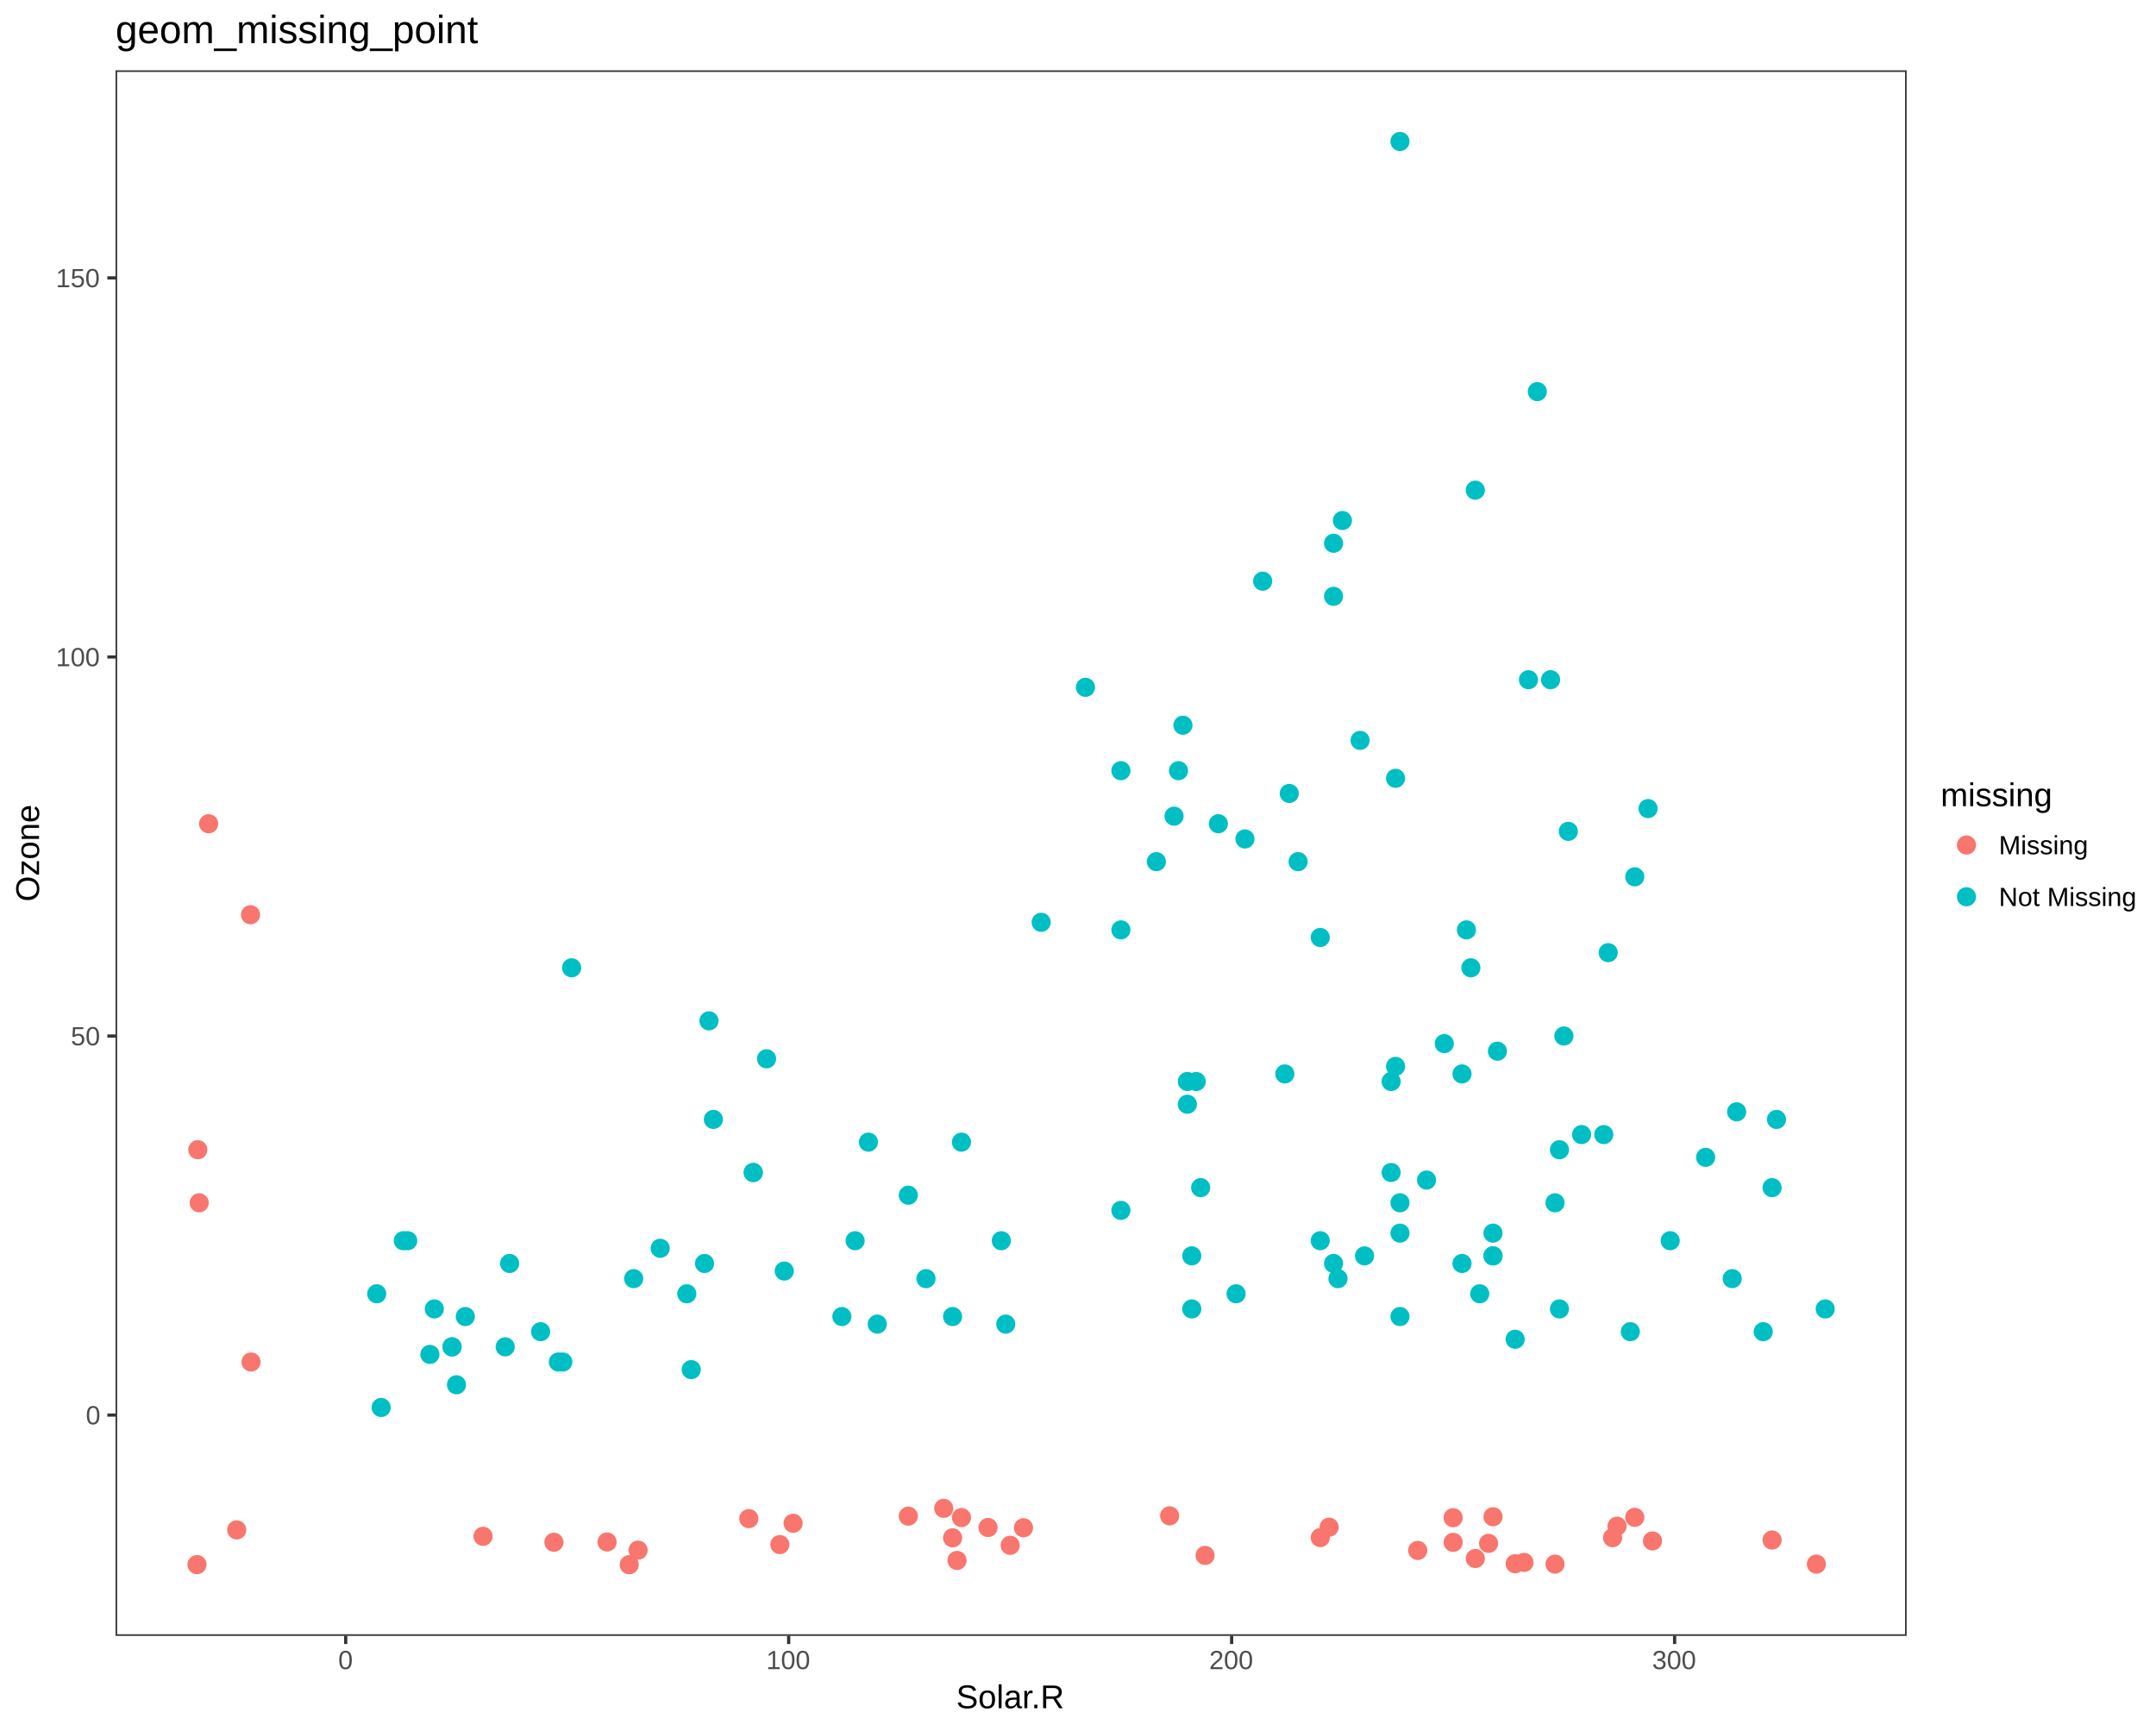
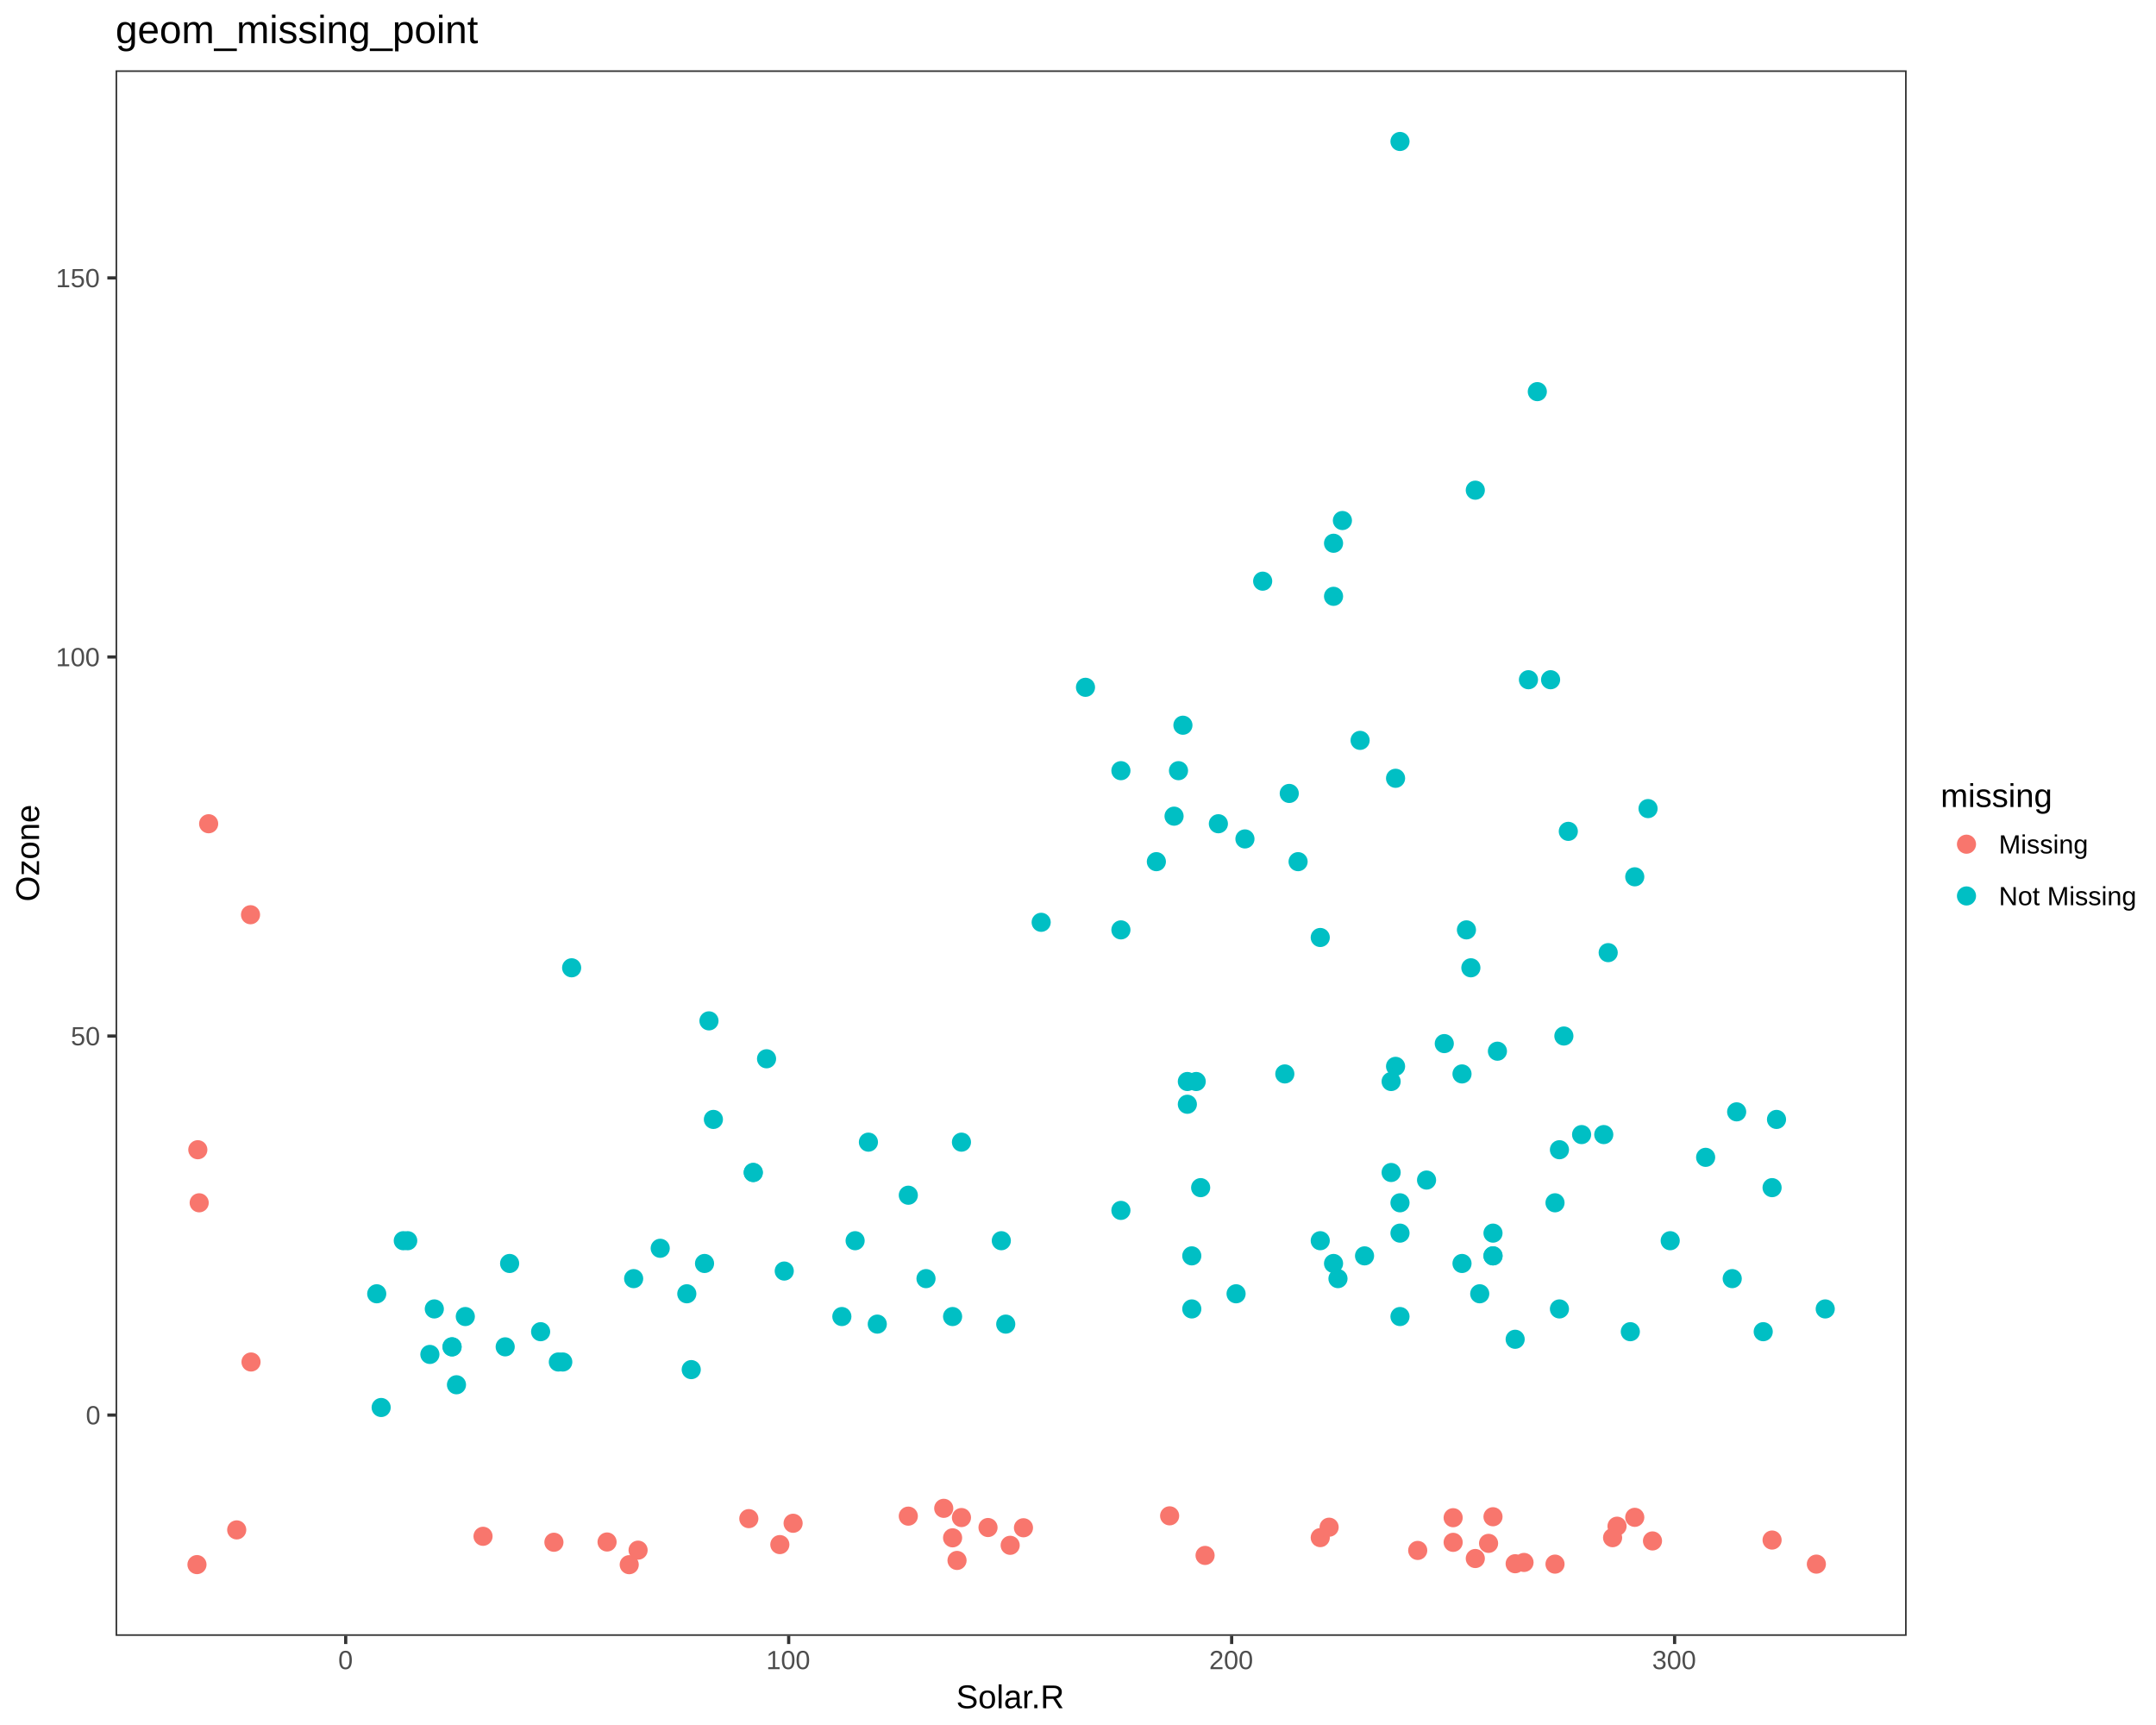
<svg xmlns="http://www.w3.org/2000/svg" viewBox="0 0 720.00 576.00">
  <defs>
    <style type="text/css">
    line, polyline, path, rect, circle {
      fill: none;
      stroke: #000000;
      stroke-linecap: round;
      stroke-linejoin: round;
      stroke-miterlimit: 10.00;
    }
  </style>
  </defs>
  <rect width="100%" height="100%" style="stroke: none; fill: #FFFFFF;" />
  <rect x="0.00" y="0.00" width="720.00" height="576.00" style="stroke-width: 1.07; stroke: #FFFFFF; fill: #FFFFFF;" />
  <defs>
    <clipPath id="cpMzguNTk0fDYzNi43Mjl8NTQ2LjIzNXwyMy40NzY3">
      <rect x="38.59" y="23.48" width="598.14" height="522.76" />
    </clipPath>
  </defs>
  <rect x="38.59" y="23.48" width="598.14" height="522.76" style="stroke-width: 1.07; stroke: none; fill: #FFFFFF;" clip-path="url(#cpMzguNTk0fDYzNi43Mjl8NTQ2LjIzNXwyMy40NzY3)" />
  <circle cx="396.52" cy="368.73" r="1.60pt" style="stroke-width: 2.13; stroke: #00BFC4; fill: #00BFC4;" clip-path="url(#cpMzguNTk0fDYzNi43Mjl8NTQ2LjIzNXwyMy40NzY3)" />
  <circle cx="290.01" cy="381.38" r="1.60pt" style="stroke-width: 2.13; stroke: #00BFC4; fill: #00BFC4;" clip-path="url(#cpMzguNTk0fDYzNi43Mjl8NTQ2LjIzNXwyMy40NzY3)" />
  <circle cx="335.87" cy="442.14" r="1.60pt" style="stroke-width: 2.13; stroke: #00BFC4; fill: #00BFC4;" clip-path="url(#cpMzguNTk0fDYzNi43Mjl8NTQ2LjIzNXwyMy40NzY3)" />
  <circle cx="578.48" cy="426.95" r="1.60pt" style="stroke-width: 2.13; stroke: #00BFC4; fill: #00BFC4;" clip-path="url(#cpMzguNTk0fDYzNi43Mjl8NTQ2LjIzNXwyMy40NzY3)" />
  <circle cx="65.78" cy="522.44" r="1.60pt" style="stroke-width: 2.13; stroke: #F8766D; fill: #F8766D;" clip-path="url(#cpMzguNTk0fDYzNi43Mjl8NTQ2LjIzNXwyMy40NzY3)" />
  <circle cx="66.52" cy="401.63" r="1.60pt" style="stroke-width: 2.13; stroke: #F8766D; fill: #F8766D;" clip-path="url(#cpMzguNTk0fDYzNi43Mjl8NTQ2LjIzNXwyMy40NzY3)" />
  <circle cx="557.77" cy="414.29" r="1.60pt" style="stroke-width: 2.13; stroke: #00BFC4; fill: #00BFC4;" clip-path="url(#cpMzguNTk0fDYzNi43Mjl8NTQ2LjIzNXwyMy40NzY3)" />
  <circle cx="261.90" cy="424.42" r="1.60pt" style="stroke-width: 2.13; stroke: #00BFC4; fill: #00BFC4;" clip-path="url(#cpMzguNTk0fDYzNi43Mjl8NTQ2LjIzNXwyMy40NzY3)" />
  <circle cx="143.56" cy="452.26" r="1.60pt" style="stroke-width: 2.13; stroke: #00BFC4; fill: #00BFC4;" clip-path="url(#cpMzguNTk0fDYzNi43Mjl8NTQ2LjIzNXwyMy40NzY3)" />
  <circle cx="402.44" cy="519.38" r="1.60pt" style="stroke-width: 2.13; stroke: #F8766D; fill: #F8766D;" clip-path="url(#cpMzguNTk0fDYzNi43Mjl8NTQ2LjIzNXwyMy40NzY3)" />
  <circle cx="83.83" cy="454.79" r="1.60pt" style="stroke-width: 2.13; stroke: #F8766D; fill: #F8766D;" clip-path="url(#cpMzguNTk0fDYzNi43Mjl8NTQ2LjIzNXwyMy40NzY3)" />
  <circle cx="494.16" cy="432.01" r="1.60pt" style="stroke-width: 2.13; stroke: #00BFC4; fill: #00BFC4;" clip-path="url(#cpMzguNTk0fDYzNi43Mjl8NTQ2LjIzNXwyMy40NzY3)" />
  <circle cx="544.45" cy="444.67" r="1.60pt" style="stroke-width: 2.13; stroke: #00BFC4; fill: #00BFC4;" clip-path="url(#cpMzguNTk0fDYzNi43Mjl8NTQ2LjIzNXwyMy40NzY3)" />
  <circle cx="520.78" cy="437.07" r="1.60pt" style="stroke-width: 2.13; stroke: #00BFC4; fill: #00BFC4;" clip-path="url(#cpMzguNTk0fDYzNi43Mjl8NTQ2LjIzNXwyMy40NzY3)" />
  <circle cx="211.61" cy="426.95" r="1.60pt" style="stroke-width: 2.13; stroke: #00BFC4; fill: #00BFC4;" clip-path="url(#cpMzguNTk0fDYzNi43Mjl8NTQ2LjIzNXwyMy40NzY3)" />
  <circle cx="609.54" cy="437.07" r="1.60pt" style="stroke-width: 2.13; stroke: #00BFC4; fill: #00BFC4;" clip-path="url(#cpMzguNTk0fDYzNi43Mjl8NTQ2LjIzNXwyMy40NzY3)" />
  <circle cx="569.60" cy="386.45" r="1.60pt" style="stroke-width: 2.13; stroke: #00BFC4; fill: #00BFC4;" clip-path="url(#cpMzguNTk0fDYzNi43Mjl8NTQ2LjIzNXwyMy40NzY3)" />
  <circle cx="230.84" cy="457.33" r="1.60pt" style="stroke-width: 2.13; stroke: #00BFC4; fill: #00BFC4;" clip-path="url(#cpMzguNTk0fDYzNi43Mjl8NTQ2LjIzNXwyMy40NzY3)" />
  <circle cx="591.79" cy="396.57" r="1.60pt" style="stroke-width: 2.13; stroke: #00BFC4; fill: #00BFC4;" clip-path="url(#cpMzguNTk0fDYzNi43Mjl8NTQ2LjIzNXwyMy40NzY3)" />
  <circle cx="180.54" cy="444.67" r="1.60pt" style="stroke-width: 2.13; stroke: #00BFC4; fill: #00BFC4;" clip-path="url(#cpMzguNTk0fDYzNi43Mjl8NTQ2LjIzNXwyMy40NzY3)" />
  <circle cx="127.29" cy="469.98" r="1.60pt" style="stroke-width: 2.13; stroke: #00BFC4; fill: #00BFC4;" clip-path="url(#cpMzguNTk0fDYzNi43Mjl8NTQ2LjIzNXwyMy40NzY3)" />
  <circle cx="588.83" cy="444.67" r="1.60pt" style="stroke-width: 2.13; stroke: #00BFC4; fill: #00BFC4;" clip-path="url(#cpMzguNTk0fDYzNi43Mjl8NTQ2LjIzNXwyMy40NzY3)" />
  <circle cx="152.44" cy="462.39" r="1.60pt" style="stroke-width: 2.13; stroke: #00BFC4; fill: #00BFC4;" clip-path="url(#cpMzguNTk0fDYzNi43Mjl8NTQ2LjIzNXwyMy40NzY3)" />
  <circle cx="251.55" cy="391.51" r="1.60pt" style="stroke-width: 2.13; stroke: #00BFC4; fill: #00BFC4;" clip-path="url(#cpMzguNTk0fDYzNi43Mjl8NTQ2LjIzNXwyMy40NzY3)" />
  <circle cx="213.09" cy="517.62" r="1.60pt" style="stroke-width: 2.13; stroke: #F8766D; fill: #F8766D;" clip-path="url(#cpMzguNTk0fDYzNi43Mjl8NTQ2LjIzNXwyMy40NzY3)" />
  <circle cx="508.95" cy="521.72" r="1.60pt" style="stroke-width: 2.13; stroke: #F8766D; fill: #F8766D;" clip-path="url(#cpMzguNTk0fDYzNi43Mjl8NTQ2LjIzNXwyMy40NzY3)" />
  <circle cx="79.05" cy="510.85" r="1.60pt" style="stroke-width: 2.13; stroke: #F8766D; fill: #F8766D;" clip-path="url(#cpMzguNTk0fDYzNi43Mjl8NTQ2LjIzNXwyMy40NzY3)" />
  <circle cx="134.68" cy="414.29" r="1.60pt" style="stroke-width: 2.13; stroke: #00BFC4; fill: #00BFC4;" clip-path="url(#cpMzguNTk0fDYzNi43Mjl8NTQ2LjIzNXwyMy40NzY3)" />
  <circle cx="488.24" cy="358.60" r="1.60pt" style="stroke-width: 2.13; stroke: #00BFC4; fill: #00BFC4;" clip-path="url(#cpMzguNTk0fDYzNi43Mjl8NTQ2LjIzNXwyMy40NzY3)" />
  <circle cx="445.34" cy="181.40" r="1.60pt" style="stroke-width: 2.13; stroke: #00BFC4; fill: #00BFC4;" clip-path="url(#cpMzguNTk0fDYzNi43Mjl8NTQ2LjIzNXwyMy40NzY3)" />
  <circle cx="528.18" cy="378.85" r="1.60pt" style="stroke-width: 2.13; stroke: #00BFC4; fill: #00BFC4;" clip-path="url(#cpMzguNTk0fDYzNi43Mjl8NTQ2LjIzNXwyMy40NzY3)" />
  <circle cx="538.53" cy="513.45" r="1.60pt" style="stroke-width: 2.13; stroke: #F8766D; fill: #F8766D;" clip-path="url(#cpMzguNTk0fDYzNi43Mjl8NTQ2LjIzNXwyMy40NzY3)" />
  <circle cx="540.01" cy="509.62" r="1.60pt" style="stroke-width: 2.13; stroke: #F8766D; fill: #F8766D;" clip-path="url(#cpMzguNTk0fDYzNi43Mjl8NTQ2LjIzNXwyMy40NzY3)" />
  <circle cx="473.45" cy="517.71" r="1.60pt" style="stroke-width: 2.13; stroke: #F8766D; fill: #F8766D;" clip-path="url(#cpMzguNTk0fDYzNi43Mjl8NTQ2LjIzNXwyMy40NzY3)" />
  <circle cx="390.60" cy="506.16" r="1.60pt" style="stroke-width: 2.13; stroke: #F8766D; fill: #F8766D;" clip-path="url(#cpMzguNTk0fDYzNi43Mjl8NTQ2LjIzNXwyMy40NzY3)" />
  <circle cx="440.90" cy="513.43" r="1.60pt" style="stroke-width: 2.13; stroke: #F8766D; fill: #F8766D;" clip-path="url(#cpMzguNTk0fDYzNi43Mjl8NTQ2LjIzNXwyMy40NzY3)" />
  <circle cx="505.99" cy="522.15" r="1.60pt" style="stroke-width: 2.13; stroke: #F8766D; fill: #F8766D;" clip-path="url(#cpMzguNTk0fDYzNi43Mjl8NTQ2LjIzNXwyMy40NzY3)" />
  <circle cx="303.33" cy="399.10" r="1.60pt" style="stroke-width: 2.13; stroke: #00BFC4; fill: #00BFC4;" clip-path="url(#cpMzguNTk0fDYzNi43Mjl8NTQ2LjIzNXwyMy40NzY3)" />
  <circle cx="519.30" cy="522.28" r="1.60pt" style="stroke-width: 2.13; stroke: #F8766D; fill: #F8766D;" clip-path="url(#cpMzguNTk0fDYzNi43Mjl8NTQ2LjIzNXwyMy40NzY3)" />
  <circle cx="545.93" cy="292.78" r="1.60pt" style="stroke-width: 2.13; stroke: #00BFC4; fill: #00BFC4;" clip-path="url(#cpMzguNTk0fDYzNi43Mjl8NTQ2LjIzNXwyMy40NzY3)" />
  <circle cx="593.27" cy="373.79" r="1.60pt" style="stroke-width: 2.13; stroke: #00BFC4; fill: #00BFC4;" clip-path="url(#cpMzguNTk0fDYzNi43Mjl8NTQ2LjIzNXwyMy40NzY3)" />
  <circle cx="498.59" cy="506.46" r="1.60pt" style="stroke-width: 2.13; stroke: #F8766D; fill: #F8766D;" clip-path="url(#cpMzguNTk0fDYzNi43Mjl8NTQ2LjIzNXwyMy40NzY3)" />
  <circle cx="485.28" cy="506.78" r="1.60pt" style="stroke-width: 2.13; stroke: #F8766D; fill: #F8766D;" clip-path="url(#cpMzguNTk0fDYzNi43Mjl8NTQ2LjIzNXwyMy40NzY3)" />
  <circle cx="334.39" cy="414.29" r="1.60pt" style="stroke-width: 2.13; stroke: #00BFC4; fill: #00BFC4;" clip-path="url(#cpMzguNTk0fDYzNi43Mjl8NTQ2LjIzNXwyMy40NzY3)" />
  <circle cx="606.58" cy="522.28" r="1.60pt" style="stroke-width: 2.13; stroke: #F8766D; fill: #F8766D;" clip-path="url(#cpMzguNTk0fDYzNi43Mjl8NTQ2LjIzNXwyMy40NzY3)" />
  <circle cx="591.79" cy="514.24" r="1.60pt" style="stroke-width: 2.13; stroke: #F8766D; fill: #F8766D;" clip-path="url(#cpMzguNTk0fDYzNi43Mjl8NTQ2LjIzNXwyMy40NzY3)" />
  <circle cx="398.00" cy="419.35" r="1.60pt" style="stroke-width: 2.13; stroke: #00BFC4; fill: #00BFC4;" clip-path="url(#cpMzguNTk0fDYzNi43Mjl8NTQ2LjIzNXwyMy40NzY3)" />
  <circle cx="535.58" cy="378.85" r="1.60pt" style="stroke-width: 2.13; stroke: #00BFC4; fill: #00BFC4;" clip-path="url(#cpMzguNTk0fDYzNi43Mjl8NTQ2LjIzNXwyMy40NzY3)" />
  <circle cx="170.19" cy="421.89" r="1.60pt" style="stroke-width: 2.13; stroke: #00BFC4; fill: #00BFC4;" clip-path="url(#cpMzguNTk0fDYzNi43Mjl8NTQ2LjIzNXwyMy40NzY3)" />
  <circle cx="292.97" cy="442.14" r="1.60pt" style="stroke-width: 2.13; stroke: #00BFC4; fill: #00BFC4;" clip-path="url(#cpMzguNTk0fDYzNi43Mjl8NTQ2LjIzNXwyMy40NzY3)" />
  <circle cx="318.12" cy="439.61" r="1.60pt" style="stroke-width: 2.13; stroke: #00BFC4; fill: #00BFC4;" clip-path="url(#cpMzguNTk0fDYzNi43Mjl8NTQ2LjIzNXwyMy40NzY3)" />
  <circle cx="337.35" cy="516.00" r="1.60pt" style="stroke-width: 2.13; stroke: #F8766D; fill: #F8766D;" clip-path="url(#cpMzguNTk0fDYzNi43Mjl8NTQ2LjIzNXwyMy40NzY3)" />
  <circle cx="202.73" cy="514.89" r="1.60pt" style="stroke-width: 2.13; stroke: #F8766D; fill: #F8766D;" clip-path="url(#cpMzguNTk0fDYzNi43Mjl8NTQ2LjIzNXwyMy40NzY3)" />
  <circle cx="250.07" cy="507.09" r="1.60pt" style="stroke-width: 2.13; stroke: #F8766D; fill: #F8766D;" clip-path="url(#cpMzguNTk0fDYzNi43Mjl8NTQ2LjIzNXwyMy40NzY3)" />
  <circle cx="485.28" cy="515.01" r="1.60pt" style="stroke-width: 2.13; stroke: #F8766D; fill: #F8766D;" clip-path="url(#cpMzguNTk0fDYzNi43Mjl8NTQ2LjIzNXwyMy40NzY3)" />
  <circle cx="315.16" cy="503.65" r="1.60pt" style="stroke-width: 2.13; stroke: #F8766D; fill: #F8766D;" clip-path="url(#cpMzguNTk0fDYzNi43Mjl8NTQ2LjIzNXwyMy40NzY3)" />
  <circle cx="303.33" cy="506.26" r="1.60pt" style="stroke-width: 2.13; stroke: #F8766D; fill: #F8766D;" clip-path="url(#cpMzguNTk0fDYzNi43Mjl8NTQ2LjIzNXwyMy40NzY3)" />
  <circle cx="184.98" cy="514.98" r="1.60pt" style="stroke-width: 2.13; stroke: #F8766D; fill: #F8766D;" clip-path="url(#cpMzguNTk0fDYzNi43Mjl8NTQ2LjIzNXwyMy40NzY3)" />
  <circle cx="260.43" cy="515.76" r="1.60pt" style="stroke-width: 2.13; stroke: #F8766D; fill: #F8766D;" clip-path="url(#cpMzguNTk0fDYzNi43Mjl8NTQ2LjIzNXwyMy40NzY3)" />
  <circle cx="161.31" cy="512.99" r="1.60pt" style="stroke-width: 2.13; stroke: #F8766D; fill: #F8766D;" clip-path="url(#cpMzguNTk0fDYzNi43Mjl8NTQ2LjIzNXwyMy40NzY3)" />
  <circle cx="319.60" cy="521.05" r="1.60pt" style="stroke-width: 2.13; stroke: #F8766D; fill: #F8766D;" clip-path="url(#cpMzguNTk0fDYzNi43Mjl8NTQ2LjIzNXwyMy40NzY3)" />
  <circle cx="513.39" cy="130.77" r="1.60pt" style="stroke-width: 2.13; stroke: #00BFC4; fill: #00BFC4;" clip-path="url(#cpMzguNTk0fDYzNi43Mjl8NTQ2LjIzNXwyMy40NzY3)" />
  <circle cx="482.32" cy="348.47" r="1.60pt" style="stroke-width: 2.13; stroke: #00BFC4; fill: #00BFC4;" clip-path="url(#cpMzguNTk0fDYzNi43Mjl8NTQ2LjIzNXwyMy40NzY3)" />
  <circle cx="464.57" cy="391.51" r="1.60pt" style="stroke-width: 2.13; stroke: #00BFC4; fill: #00BFC4;" clip-path="url(#cpMzguNTk0fDYzNi43Mjl8NTQ2LjIzNXwyMy40NzY3)" />
  <circle cx="264.86" cy="508.64" r="1.60pt" style="stroke-width: 2.13; stroke: #F8766D; fill: #F8766D;" clip-path="url(#cpMzguNTk0fDYzNi43Mjl8NTQ2LjIzNXwyMy40NzY3)" />
  <circle cx="374.33" cy="310.50" r="1.60pt" style="stroke-width: 2.13; stroke: #00BFC4; fill: #00BFC4;" clip-path="url(#cpMzguNTk0fDYzNi43Mjl8NTQ2LjIzNXwyMy40NzY3)" />
  <circle cx="579.96" cy="371.26" r="1.60pt" style="stroke-width: 2.13; stroke: #00BFC4; fill: #00BFC4;" clip-path="url(#cpMzguNTk0fDYzNi43Mjl8NTQ2LjIzNXwyMy40NzY3)" />
  <circle cx="523.74" cy="277.60" r="1.60pt" style="stroke-width: 2.13; stroke: #00BFC4; fill: #00BFC4;" clip-path="url(#cpMzguNTk0fDYzNi43Mjl8NTQ2LjIzNXwyMy40NzY3)" />
  <circle cx="510.43" cy="226.97" r="1.60pt" style="stroke-width: 2.13; stroke: #00BFC4; fill: #00BFC4;" clip-path="url(#cpMzguNTk0fDYzNi43Mjl8NTQ2LjIzNXwyMy40NzY3)" />
  <circle cx="517.82" cy="226.97" r="1.60pt" style="stroke-width: 2.13; stroke: #00BFC4; fill: #00BFC4;" clip-path="url(#cpMzguNTk0fDYzNi43Mjl8NTQ2LjIzNXwyMy40NzY3)" />
  <circle cx="374.33" cy="257.34" r="1.60pt" style="stroke-width: 2.13; stroke: #00BFC4; fill: #00BFC4;" clip-path="url(#cpMzguNTk0fDYzNi43Mjl8NTQ2LjIzNXwyMy40NzY3)" />
  <circle cx="321.08" cy="506.73" r="1.60pt" style="stroke-width: 2.13; stroke: #F8766D; fill: #F8766D;" clip-path="url(#cpMzguNTk0fDYzNi43Mjl8NTQ2LjIzNXwyMy40NzY3)" />
  <circle cx="505.99" cy="447.20" r="1.60pt" style="stroke-width: 2.13; stroke: #00BFC4; fill: #00BFC4;" clip-path="url(#cpMzguNTk0fDYzNi43Mjl8NTQ2LjIzNXwyMy40NzY3)" />
  <circle cx="374.33" cy="404.17" r="1.60pt" style="stroke-width: 2.13; stroke: #00BFC4; fill: #00BFC4;" clip-path="url(#cpMzguNTk0fDYzNi43Mjl8NTQ2LjIzNXwyMy40NzY3)" />
  <circle cx="545.93" cy="506.66" r="1.60pt" style="stroke-width: 2.13; stroke: #F8766D; fill: #F8766D;" clip-path="url(#cpMzguNTk0fDYzNi43Mjl8NTQ2LjIzNXwyMy40NzY3)" />
  <circle cx="186.46" cy="454.79" r="1.60pt" style="stroke-width: 2.13; stroke: #00BFC4; fill: #00BFC4;" clip-path="url(#cpMzguNTk0fDYzNi43Mjl8NTQ2LjIzNXwyMy40NzY3)" />
  <circle cx="500.07" cy="351.01" r="1.60pt" style="stroke-width: 2.13; stroke: #00BFC4; fill: #00BFC4;" clip-path="url(#cpMzguNTk0fDYzNi43Mjl8NTQ2LjIzNXwyMy40NzY3)" />
  <circle cx="520.78" cy="383.91" r="1.60pt" style="stroke-width: 2.13; stroke: #00BFC4; fill: #00BFC4;" clip-path="url(#cpMzguNTk0fDYzNi43Mjl8NTQ2LjIzNXwyMy40NzY3)" />
  <circle cx="537.06" cy="318.10" r="1.60pt" style="stroke-width: 2.13; stroke: #00BFC4; fill: #00BFC4;" clip-path="url(#cpMzguNTk0fDYzNi43Mjl8NTQ2LjIzNXwyMy40NzY3)" />
  <circle cx="392.08" cy="272.53" r="1.60pt" style="stroke-width: 2.13; stroke: #00BFC4; fill: #00BFC4;" clip-path="url(#cpMzguNTk0fDYzNi43Mjl8NTQ2LjIzNXwyMy40NzY3)" />
  <circle cx="440.90" cy="313.04" r="1.60pt" style="stroke-width: 2.13; stroke: #00BFC4; fill: #00BFC4;" clip-path="url(#cpMzguNTk0fDYzNi43Mjl8NTQ2LjIzNXwyMy40NzY3)" />
  <circle cx="125.81" cy="432.01" r="1.60pt" style="stroke-width: 2.13; stroke: #00BFC4; fill: #00BFC4;" clip-path="url(#cpMzguNTk0fDYzNi43Mjl8NTQ2LjIzNXwyMy40NzY3)" />
  <circle cx="497.11" cy="515.35" r="1.60pt" style="stroke-width: 2.13; stroke: #F8766D; fill: #F8766D;" clip-path="url(#cpMzguNTk0fDYzNi43Mjl8NTQ2LjIzNXwyMy40NzY3)" />
  <circle cx="551.85" cy="514.54" r="1.60pt" style="stroke-width: 2.13; stroke: #F8766D; fill: #F8766D;" clip-path="url(#cpMzguNTk0fDYzNi43Mjl8NTQ2LjIzNXwyMy40NzY3)" />
  <circle cx="550.37" cy="270.00" r="1.60pt" style="stroke-width: 2.13; stroke: #00BFC4; fill: #00BFC4;" clip-path="url(#cpMzguNTk0fDYzNi43Mjl8NTQ2LjIzNXwyMy40NzY3)" />
  <circle cx="445.34" cy="199.12" r="1.60pt" style="stroke-width: 2.13; stroke: #00BFC4; fill: #00BFC4;" clip-path="url(#cpMzguNTk0fDYzNi43Mjl8NTQ2LjIzNXwyMy40NzY3)" />
  <circle cx="235.28" cy="421.89" r="1.60pt" style="stroke-width: 2.13; stroke: #00BFC4; fill: #00BFC4;" clip-path="url(#cpMzguNTk0fDYzNi43Mjl8NTQ2LjIzNXwyMy40NzY3)" />
  <circle cx="236.76" cy="340.88" r="1.60pt" style="stroke-width: 2.13; stroke: #00BFC4; fill: #00BFC4;" clip-path="url(#cpMzguNTk0fDYzNi43Mjl8NTQ2LjIzNXwyMy40NzY3)" />
  <circle cx="430.55" cy="264.94" r="1.60pt" style="stroke-width: 2.13; stroke: #00BFC4; fill: #00BFC4;" clip-path="url(#cpMzguNTk0fDYzNi43Mjl8NTQ2LjIzNXwyMy40NzY3)" />
  <circle cx="522.26" cy="345.94" r="1.60pt" style="stroke-width: 2.13; stroke: #00BFC4; fill: #00BFC4;" clip-path="url(#cpMzguNTk0fDYzNi43Mjl8NTQ2LjIzNXwyMy40NzY3)" />
  <circle cx="489.72" cy="310.50" r="1.60pt" style="stroke-width: 2.13; stroke: #00BFC4; fill: #00BFC4;" clip-path="url(#cpMzguNTk0fDYzNi43Mjl8NTQ2LjIzNXwyMy40NzY3)" />
  <circle cx="491.20" cy="323.16" r="1.60pt" style="stroke-width: 2.13; stroke: #00BFC4; fill: #00BFC4;" clip-path="url(#cpMzguNTk0fDYzNi43Mjl8NTQ2LjIzNXwyMy40NzY3)" />
  <circle cx="238.24" cy="373.79" r="1.60pt" style="stroke-width: 2.13; stroke: #00BFC4; fill: #00BFC4;" clip-path="url(#cpMzguNTk0fDYzNi43Mjl8NTQ2LjIzNXwyMy40NzY3)" />
  <circle cx="150.96" cy="449.73" r="1.60pt" style="stroke-width: 2.13; stroke: #00BFC4; fill: #00BFC4;" clip-path="url(#cpMzguNTk0fDYzNi43Mjl8NTQ2LjIzNXwyMy40NzY3)" />
  <circle cx="229.36" cy="432.01" r="1.60pt" style="stroke-width: 2.13; stroke: #00BFC4; fill: #00BFC4;" clip-path="url(#cpMzguNTk0fDYzNi43Mjl8NTQ2LjIzNXwyMy40NzY3)" />
  <circle cx="69.68" cy="275.06" r="1.60pt" style="stroke-width: 2.13; stroke: #F8766D; fill: #F8766D;" clip-path="url(#cpMzguNTk0fDYzNi43Mjl8NTQ2LjIzNXwyMy40NzY3)" />
  <circle cx="66.06" cy="383.91" r="1.60pt" style="stroke-width: 2.13; stroke: #F8766D; fill: #F8766D;" clip-path="url(#cpMzguNTk0fDYzNi43Mjl8NTQ2LjIzNXwyMy40NzY3)" />
  <circle cx="83.66" cy="305.44" r="1.60pt" style="stroke-width: 2.13; stroke: #F8766D; fill: #F8766D;" clip-path="url(#cpMzguNTk0fDYzNi43Mjl8NTQ2LjIzNXwyMy40NzY3)" />
  <circle cx="492.68" cy="163.68" r="1.60pt" style="stroke-width: 2.13; stroke: #00BFC4; fill: #00BFC4;" clip-path="url(#cpMzguNTk0fDYzNi43Mjl8NTQ2LjIzNXwyMy40NzY3)" />
  <circle cx="454.21" cy="247.22" r="1.60pt" style="stroke-width: 2.13; stroke: #00BFC4; fill: #00BFC4;" clip-path="url(#cpMzguNTk0fDYzNi43Mjl8NTQ2LjIzNXwyMy40NzY3)" />
  <circle cx="421.67" cy="194.06" r="1.60pt" style="stroke-width: 2.13; stroke: #00BFC4; fill: #00BFC4;" clip-path="url(#cpMzguNTk0fDYzNi43Mjl8NTQ2LjIzNXwyMy40NzY3)" />
  <circle cx="443.86" cy="509.95" r="1.60pt" style="stroke-width: 2.13; stroke: #F8766D; fill: #F8766D;" clip-path="url(#cpMzguNTk0fDYzNi43Mjl8NTQ2LjIzNXwyMy40NzY3)" />
  <circle cx="318.12" cy="513.50" r="1.60pt" style="stroke-width: 2.13; stroke: #F8766D; fill: #F8766D;" clip-path="url(#cpMzguNTk0fDYzNi43Mjl8NTQ2LjIzNXwyMy40NzY3)" />
  <circle cx="399.48" cy="361.13" r="1.60pt" style="stroke-width: 2.13; stroke: #00BFC4; fill: #00BFC4;" clip-path="url(#cpMzguNTk0fDYzNi43Mjl8NTQ2LjIzNXwyMy40NzY3)" />
  <circle cx="519.30" cy="401.63" r="1.60pt" style="stroke-width: 2.13; stroke: #00BFC4; fill: #00BFC4;" clip-path="url(#cpMzguNTk0fDYzNi43Mjl8NTQ2LjIzNXwyMy40NzY3)" />
  <circle cx="347.70" cy="307.97" r="1.60pt" style="stroke-width: 2.13; stroke: #00BFC4; fill: #00BFC4;" clip-path="url(#cpMzguNTk0fDYzNi43Mjl8NTQ2LjIzNXwyMy40NzY3)" />
  <circle cx="210.13" cy="522.47" r="1.60pt" style="stroke-width: 2.13; stroke: #F8766D; fill: #F8766D;" clip-path="url(#cpMzguNTk0fDYzNi43Mjl8NTQ2LjIzNXwyMy40NzY3)" />
  <circle cx="220.48" cy="416.82" r="1.60pt" style="stroke-width: 2.13; stroke: #00BFC4; fill: #00BFC4;" clip-path="url(#cpMzguNTk0fDYzNi43Mjl8NTQ2LjIzNXwyMy40NzY3)" />
  <circle cx="190.90" cy="323.16" r="1.60pt" style="stroke-width: 2.13; stroke: #00BFC4; fill: #00BFC4;" clip-path="url(#cpMzguNTk0fDYzNi43Mjl8NTQ2LjIzNXwyMy40NzY3)" />
  <circle cx="285.57" cy="414.29" r="1.60pt" style="stroke-width: 2.13; stroke: #00BFC4; fill: #00BFC4;" clip-path="url(#cpMzguNTk0fDYzNi43Mjl8NTQ2LjIzNXwyMy40NzY3)" />
  <circle cx="476.40" cy="394.04" r="1.60pt" style="stroke-width: 2.13; stroke: #00BFC4; fill: #00BFC4;" clip-path="url(#cpMzguNTk0fDYzNi43Mjl8NTQ2LjIzNXwyMy40NzY3)" />
  <circle cx="396.52" cy="361.13" r="1.60pt" style="stroke-width: 2.13; stroke: #00BFC4; fill: #00BFC4;" clip-path="url(#cpMzguNTk0fDYzNi43Mjl8NTQ2LjIzNXwyMy40NzY3)" />
  <circle cx="498.59" cy="419.35" r="1.60pt" style="stroke-width: 2.13; stroke: #00BFC4; fill: #00BFC4;" clip-path="url(#cpMzguNTk0fDYzNi43Mjl8NTQ2LjIzNXwyMy40NzY3)" />
  <circle cx="168.71" cy="449.73" r="1.60pt" style="stroke-width: 2.13; stroke: #00BFC4; fill: #00BFC4;" clip-path="url(#cpMzguNTk0fDYzNi43Mjl8NTQ2LjIzNXwyMy40NzY3)" />
  <circle cx="492.68" cy="520.41" r="1.60pt" style="stroke-width: 2.13; stroke: #F8766D; fill: #F8766D;" clip-path="url(#cpMzguNTk0fDYzNi43Mjl8NTQ2LjIzNXwyMy40NzY3)" />
  <circle cx="429.07" cy="358.60" r="1.60pt" style="stroke-width: 2.13; stroke: #00BFC4; fill: #00BFC4;" clip-path="url(#cpMzguNTk0fDYzNi43Mjl8NTQ2LjIzNXwyMy40NzY3)" />
  <circle cx="467.53" cy="47.24" r="1.60pt" style="stroke-width: 2.13; stroke: #00BFC4; fill: #00BFC4;" clip-path="url(#cpMzguNTk0fDYzNi43Mjl8NTQ2LjIzNXwyMy40NzY3)" />
  <circle cx="433.50" cy="287.72" r="1.60pt" style="stroke-width: 2.13; stroke: #00BFC4; fill: #00BFC4;" clip-path="url(#cpMzguNTk0fDYzNi43Mjl8NTQ2LjIzNXwyMy40NzY3)" />
  <circle cx="341.79" cy="510.14" r="1.60pt" style="stroke-width: 2.13; stroke: #F8766D; fill: #F8766D;" clip-path="url(#cpMzguNTk0fDYzNi43Mjl8NTQ2LjIzNXwyMy40NzY3)" />
  <circle cx="415.75" cy="280.13" r="1.60pt" style="stroke-width: 2.13; stroke: #00BFC4; fill: #00BFC4;" clip-path="url(#cpMzguNTk0fDYzNi43Mjl8NTQ2LjIzNXwyMy40NzY3)" />
  <circle cx="448.30" cy="173.81" r="1.60pt" style="stroke-width: 2.13; stroke: #00BFC4; fill: #00BFC4;" clip-path="url(#cpMzguNTk0fDYzNi43Mjl8NTQ2LjIzNXwyMy40NzY3)" />
  <circle cx="466.05" cy="259.88" r="1.60pt" style="stroke-width: 2.13; stroke: #00BFC4; fill: #00BFC4;" clip-path="url(#cpMzguNTk0fDYzNi43Mjl8NTQ2LjIzNXwyMy40NzY3)" />
  <circle cx="393.56" cy="257.34" r="1.60pt" style="stroke-width: 2.13; stroke: #00BFC4; fill: #00BFC4;" clip-path="url(#cpMzguNTk0fDYzNi43Mjl8NTQ2LjIzNXwyMy40NzY3)" />
  <circle cx="362.50" cy="229.50" r="1.60pt" style="stroke-width: 2.13; stroke: #00BFC4; fill: #00BFC4;" clip-path="url(#cpMzguNTk0fDYzNi43Mjl8NTQ2LjIzNXwyMy40NzY3)" />
  <circle cx="406.88" cy="275.06" r="1.60pt" style="stroke-width: 2.13; stroke: #00BFC4; fill: #00BFC4;" clip-path="url(#cpMzguNTk0fDYzNi43Mjl8NTQ2LjIzNXwyMy40NzY3)" />
  <circle cx="386.17" cy="287.72" r="1.60pt" style="stroke-width: 2.13; stroke: #00BFC4; fill: #00BFC4;" clip-path="url(#cpMzguNTk0fDYzNi43Mjl8NTQ2LjIzNXwyMy40NzY3)" />
  <circle cx="395.04" cy="242.16" r="1.60pt" style="stroke-width: 2.13; stroke: #00BFC4; fill: #00BFC4;" clip-path="url(#cpMzguNTk0fDYzNi43Mjl8NTQ2LjIzNXwyMy40NzY3)" />
  <circle cx="255.99" cy="353.54" r="1.60pt" style="stroke-width: 2.13; stroke: #00BFC4; fill: #00BFC4;" clip-path="url(#cpMzguNTk0fDYzNi43Mjl8NTQ2LjIzNXwyMy40NzY3)" />
  <circle cx="251.55" cy="391.51" r="1.60pt" style="stroke-width: 2.13; stroke: #00BFC4; fill: #00BFC4;" clip-path="url(#cpMzguNTk0fDYzNi43Mjl8NTQ2LjIzNXwyMy40NzY3)" />
  <circle cx="488.24" cy="421.89" r="1.60pt" style="stroke-width: 2.13; stroke: #00BFC4; fill: #00BFC4;" clip-path="url(#cpMzguNTk0fDYzNi43Mjl8NTQ2LjIzNXwyMy40NzY3)" />
  <circle cx="440.90" cy="414.29" r="1.60pt" style="stroke-width: 2.13; stroke: #00BFC4; fill: #00BFC4;" clip-path="url(#cpMzguNTk0fDYzNi43Mjl8NTQ2LjIzNXwyMy40NzY3)" />
  <circle cx="455.69" cy="419.35" r="1.60pt" style="stroke-width: 2.13; stroke: #00BFC4; fill: #00BFC4;" clip-path="url(#cpMzguNTk0fDYzNi43Mjl8NTQ2LjIzNXwyMy40NzY3)" />
  <circle cx="498.59" cy="411.76" r="1.60pt" style="stroke-width: 2.13; stroke: #00BFC4; fill: #00BFC4;" clip-path="url(#cpMzguNTk0fDYzNi43Mjl8NTQ2LjIzNXwyMy40NzY3)" />
  <circle cx="464.57" cy="361.13" r="1.60pt" style="stroke-width: 2.13; stroke: #00BFC4; fill: #00BFC4;" clip-path="url(#cpMzguNTk0fDYzNi43Mjl8NTQ2LjIzNXwyMy40NzY3)" />
  <circle cx="498.59" cy="419.35" r="1.60pt" style="stroke-width: 2.13; stroke: #00BFC4; fill: #00BFC4;" clip-path="url(#cpMzguNTk0fDYzNi43Mjl8NTQ2LjIzNXwyMy40NzY3)" />
  <circle cx="467.53" cy="401.63" r="1.60pt" style="stroke-width: 2.13; stroke: #00BFC4; fill: #00BFC4;" clip-path="url(#cpMzguNTk0fDYzNi43Mjl8NTQ2LjIzNXwyMy40NzY3)" />
  <circle cx="150.96" cy="449.73" r="1.60pt" style="stroke-width: 2.13; stroke: #00BFC4; fill: #00BFC4;" clip-path="url(#cpMzguNTk0fDYzNi43Mjl8NTQ2LjIzNXwyMy40NzY3)" />
  <circle cx="281.14" cy="439.61" r="1.60pt" style="stroke-width: 2.13; stroke: #00BFC4; fill: #00BFC4;" clip-path="url(#cpMzguNTk0fDYzNi43Mjl8NTQ2LjIzNXwyMy40NzY3)" />
  <circle cx="466.05" cy="356.07" r="1.60pt" style="stroke-width: 2.13; stroke: #00BFC4; fill: #00BFC4;" clip-path="url(#cpMzguNTk0fDYzNi43Mjl8NTQ2LjIzNXwyMy40NzY3)" />
  <circle cx="446.82" cy="426.95" r="1.60pt" style="stroke-width: 2.13; stroke: #00BFC4; fill: #00BFC4;" clip-path="url(#cpMzguNTk0fDYzNi43Mjl8NTQ2LjIzNXwyMy40NzY3)" />
  <circle cx="155.39" cy="439.61" r="1.60pt" style="stroke-width: 2.13; stroke: #00BFC4; fill: #00BFC4;" clip-path="url(#cpMzguNTk0fDYzNi43Mjl8NTQ2LjIzNXwyMy40NzY3)" />
  <circle cx="467.53" cy="411.76" r="1.60pt" style="stroke-width: 2.13; stroke: #00BFC4; fill: #00BFC4;" clip-path="url(#cpMzguNTk0fDYzNi43Mjl8NTQ2LjIzNXwyMy40NzY3)" />
  <circle cx="412.79" cy="432.01" r="1.60pt" style="stroke-width: 2.13; stroke: #00BFC4; fill: #00BFC4;" clip-path="url(#cpMzguNTk0fDYzNi43Mjl8NTQ2LjIzNXwyMy40NzY3)" />
  <circle cx="467.53" cy="439.61" r="1.60pt" style="stroke-width: 2.13; stroke: #00BFC4; fill: #00BFC4;" clip-path="url(#cpMzguNTk0fDYzNi43Mjl8NTQ2LjIzNXwyMy40NzY3)" />
  <circle cx="136.16" cy="414.29" r="1.60pt" style="stroke-width: 2.13; stroke: #00BFC4; fill: #00BFC4;" clip-path="url(#cpMzguNTk0fDYzNi43Mjl8NTQ2LjIzNXwyMy40NzY3)" />
  <circle cx="321.08" cy="381.38" r="1.60pt" style="stroke-width: 2.13; stroke: #00BFC4; fill: #00BFC4;" clip-path="url(#cpMzguNTk0fDYzNi43Mjl8NTQ2LjIzNXwyMy40NzY3)" />
  <circle cx="187.94" cy="454.79" r="1.60pt" style="stroke-width: 2.13; stroke: #00BFC4; fill: #00BFC4;" clip-path="url(#cpMzguNTk0fDYzNi43Mjl8NTQ2LjIzNXwyMy40NzY3)" />
  <circle cx="145.04" cy="437.07" r="1.60pt" style="stroke-width: 2.13; stroke: #00BFC4; fill: #00BFC4;" clip-path="url(#cpMzguNTk0fDYzNi43Mjl8NTQ2LjIzNXwyMy40NzY3)" />
  <circle cx="400.96" cy="396.57" r="1.60pt" style="stroke-width: 2.13; stroke: #00BFC4; fill: #00BFC4;" clip-path="url(#cpMzguNTk0fDYzNi43Mjl8NTQ2LjIzNXwyMy40NzY3)" />
  <circle cx="329.95" cy="510.06" r="1.60pt" style="stroke-width: 2.13; stroke: #F8766D; fill: #F8766D;" clip-path="url(#cpMzguNTk0fDYzNi43Mjl8NTQ2LjIzNXwyMy40NzY3)" />
  <circle cx="398.00" cy="437.07" r="1.60pt" style="stroke-width: 2.13; stroke: #00BFC4; fill: #00BFC4;" clip-path="url(#cpMzguNTk0fDYzNi43Mjl8NTQ2LjIzNXwyMy40NzY3)" />
  <circle cx="309.24" cy="426.95" r="1.60pt" style="stroke-width: 2.13; stroke: #00BFC4; fill: #00BFC4;" clip-path="url(#cpMzguNTk0fDYzNi43Mjl8NTQ2LjIzNXwyMy40NzY3)" />
  <circle cx="445.34" cy="421.89" r="1.60pt" style="stroke-width: 2.13; stroke: #00BFC4; fill: #00BFC4;" clip-path="url(#cpMzguNTk0fDYzNi43Mjl8NTQ2LjIzNXwyMy40NzY3)" />
  <rect x="38.59" y="23.48" width="598.14" height="522.76" style="stroke-width: 1.07; stroke: #333333;" clip-path="url(#cpMzguNTk0fDYzNi43Mjl8NTQ2LjIzNXwyMy40NzY3)" />
  <defs>
    <clipPath id="cpMHw3MjB8NTc2fDA=">
      <rect x="0.00" y="0.00" width="720.00" height="576.00" />
    </clipPath>
  </defs>
  <g clip-path="url(#cpMHw3MjB8NTc2fDA=)">
    <text x="28.66" y="475.61" style="font-size: 8.80px; fill: #4D4D4D; font-family: Liberation Sans;" textLength="5.01px" lengthAdjust="spacingAndGlyphs">0</text>
  </g>
  <g clip-path="url(#cpMHw3MjB8NTc2fDA=)">
    <text x="23.65" y="349.04" style="font-size: 8.80px; fill: #4D4D4D; font-family: Liberation Sans;" textLength="10.01px" lengthAdjust="spacingAndGlyphs">50</text>
  </g>
  <g clip-path="url(#cpMHw3MjB8NTc2fDA=)">
    <text x="18.65" y="222.47" style="font-size: 8.80px; fill: #4D4D4D; font-family: Liberation Sans;" textLength="15.02px" lengthAdjust="spacingAndGlyphs">100</text>
  </g>
  <g clip-path="url(#cpMHw3MjB8NTc2fDA=)">
    <text x="18.65" y="95.90" style="font-size: 8.80px; fill: #4D4D4D; font-family: Liberation Sans;" textLength="15.02px" lengthAdjust="spacingAndGlyphs">150</text>
  </g>
  <polyline points="35.85,472.51 38.59,472.51 " style="stroke-width: 1.07; stroke: #333333; stroke-linecap: butt;" clip-path="url(#cpMHw3MjB8NTc2fDA=)" />
  <polyline points="35.85,345.94 38.59,345.94 " style="stroke-width: 1.07; stroke: #333333; stroke-linecap: butt;" clip-path="url(#cpMHw3MjB8NTc2fDA=)" />
  <polyline points="35.85,219.37 38.59,219.37 " style="stroke-width: 1.07; stroke: #333333; stroke-linecap: butt;" clip-path="url(#cpMHw3MjB8NTc2fDA=)" />
  <polyline points="35.85,92.80 38.59,92.80 " style="stroke-width: 1.07; stroke: #333333; stroke-linecap: butt;" clip-path="url(#cpMHw3MjB8NTc2fDA=)" />
  <polyline points="115.45,548.97 115.45,546.23 " style="stroke-width: 1.07; stroke: #333333; stroke-linecap: butt;" clip-path="url(#cpMHw3MjB8NTc2fDA=)" />
  <polyline points="263.38,548.97 263.38,546.23 " style="stroke-width: 1.07; stroke: #333333; stroke-linecap: butt;" clip-path="url(#cpMHw3MjB8NTc2fDA=)" />
  <polyline points="411.31,548.97 411.31,546.23 " style="stroke-width: 1.07; stroke: #333333; stroke-linecap: butt;" clip-path="url(#cpMHw3MjB8NTc2fDA=)" />
  <polyline points="559.24,548.97 559.24,546.23 " style="stroke-width: 1.07; stroke: #333333; stroke-linecap: butt;" clip-path="url(#cpMHw3MjB8NTc2fDA=)" />
  <g clip-path="url(#cpMHw3MjB8NTc2fDA=)">
    <text x="112.95" y="557.35" style="font-size: 8.80px; fill: #4D4D4D; font-family: Liberation Sans;" textLength="5.01px" lengthAdjust="spacingAndGlyphs">0</text>
  </g>
  <g clip-path="url(#cpMHw3MjB8NTc2fDA=)">
    <text x="255.88" y="557.35" style="font-size: 8.80px; fill: #4D4D4D; font-family: Liberation Sans;" textLength="15.02px" lengthAdjust="spacingAndGlyphs">100</text>
  </g>
  <g clip-path="url(#cpMHw3MjB8NTc2fDA=)">
    <text x="403.81" y="557.35" style="font-size: 8.80px; fill: #4D4D4D; font-family: Liberation Sans;" textLength="15.02px" lengthAdjust="spacingAndGlyphs">200</text>
  </g>
  <g clip-path="url(#cpMHw3MjB8NTc2fDA=)">
    <text x="551.74" y="557.35" style="font-size: 8.80px; fill: #4D4D4D; font-family: Liberation Sans;" textLength="15.02px" lengthAdjust="spacingAndGlyphs">300</text>
  </g>
  <g clip-path="url(#cpMHw3MjB8NTc2fDA=)">
    <text x="319.32" y="570.40" style="font-size: 11.00px; font-family: Liberation Sans;" textLength="36.68px" lengthAdjust="spacingAndGlyphs">Solar.R</text>
  </g>
  <g clip-path="url(#cpMHw3MjB8NTc2fDA=)">
    <text transform="translate(13.04,301.06) rotate(-90)" style="font-size: 11.00px; font-family: Liberation Sans;" textLength="32.41px" lengthAdjust="spacingAndGlyphs">Ozone</text>
  </g>
-   <rect x="648.07" y="261.63" width="66.45" height="46.44" style="stroke-width: 1.07; stroke: none; fill: #FFFFFF;" clip-path="url(#cpMHw3MjB8NTc2fDA=)" />
-   <g clip-path="url(#cpMHw3MjB8NTc2fDA=)">
-     <text x="648.07" y="269.20" style="font-size: 11.00px; font-family: Liberation Sans;" textLength="37.29px" lengthAdjust="spacingAndGlyphs">missing</text>
-   </g>
-   <rect x="648.07" y="273.52" width="17.28" height="17.28" style="stroke-width: 1.07; stroke: none; fill: #FFFFFF;" clip-path="url(#cpMHw3MjB8NTc2fDA=)" />
-   <circle cx="656.71" cy="282.16" r="1.60pt" style="stroke-width: 2.13; stroke: #F8766D; fill: #F8766D;" clip-path="url(#cpMHw3MjB8NTc2fDA=)" />
-   <rect x="648.07" y="290.80" width="17.28" height="17.28" style="stroke-width: 1.07; stroke: none; fill: #FFFFFF;" clip-path="url(#cpMHw3MjB8NTc2fDA=)" />
-   <circle cx="656.71" cy="299.44" r="1.60pt" style="stroke-width: 2.13; stroke: #00BFC4; fill: #00BFC4;" clip-path="url(#cpMHw3MjB8NTc2fDA=)" />
-   <g clip-path="url(#cpMHw3MjB8NTc2fDA=)">
-     <text x="667.51" y="285.25" style="font-size: 8.80px; font-family: Liberation Sans;" textLength="30.51px" lengthAdjust="spacingAndGlyphs">Missing</text>
-   </g>
-   <g clip-path="url(#cpMHw3MjB8NTc2fDA=)">
-     <text x="667.51" y="302.53" style="font-size: 8.80px; font-family: Liberation Sans;" textLength="47.01px" lengthAdjust="spacingAndGlyphs">Not Missing</text>
+   <rect x="648.07" y="261.90" width="66.45" height="45.90" style="stroke-width: 1.07; stroke: none; fill: #FFFFFF;" clip-path="url(#cpMHw3MjB8NTc2fDA=)" />
+   <g clip-path="url(#cpMHw3MjB8NTc2fDA=)">
+     <text x="648.07" y="269.47" style="font-size: 11.00px; font-family: Liberation Sans;" textLength="37.29px" lengthAdjust="spacingAndGlyphs">missing</text>
+   </g>
+   <rect x="648.07" y="273.25" width="17.28" height="17.28" style="stroke-width: 1.07; stroke: none; fill: #FFFFFF;" clip-path="url(#cpMHw3MjB8NTc2fDA=)" />
+   <circle cx="656.71" cy="281.89" r="1.60pt" style="stroke-width: 2.13; stroke: #F8766D; fill: #F8766D;" clip-path="url(#cpMHw3MjB8NTc2fDA=)" />
+   <rect x="648.07" y="290.53" width="17.28" height="17.28" style="stroke-width: 1.07; stroke: none; fill: #FFFFFF;" clip-path="url(#cpMHw3MjB8NTc2fDA=)" />
+   <circle cx="656.71" cy="299.17" r="1.60pt" style="stroke-width: 2.13; stroke: #00BFC4; fill: #00BFC4;" clip-path="url(#cpMHw3MjB8NTc2fDA=)" />
+   <g clip-path="url(#cpMHw3MjB8NTc2fDA=)">
+     <text x="667.51" y="284.98" style="font-size: 8.80px; font-family: Liberation Sans;" textLength="30.51px" lengthAdjust="spacingAndGlyphs">Missing</text>
+   </g>
+   <g clip-path="url(#cpMHw3MjB8NTc2fDA=)">
+     <text x="667.51" y="302.26" style="font-size: 8.80px; font-family: Liberation Sans;" textLength="47.01px" lengthAdjust="spacingAndGlyphs">Not Missing</text>
  </g>
  <g clip-path="url(#cpMHw3MjB8NTc2fDA=)">
    <text x="38.59" y="14.42" style="font-size: 13.20px; font-family: Liberation Sans;" textLength="119.23px" lengthAdjust="spacingAndGlyphs">geom_missing_point</text>
  </g>
</svg>
